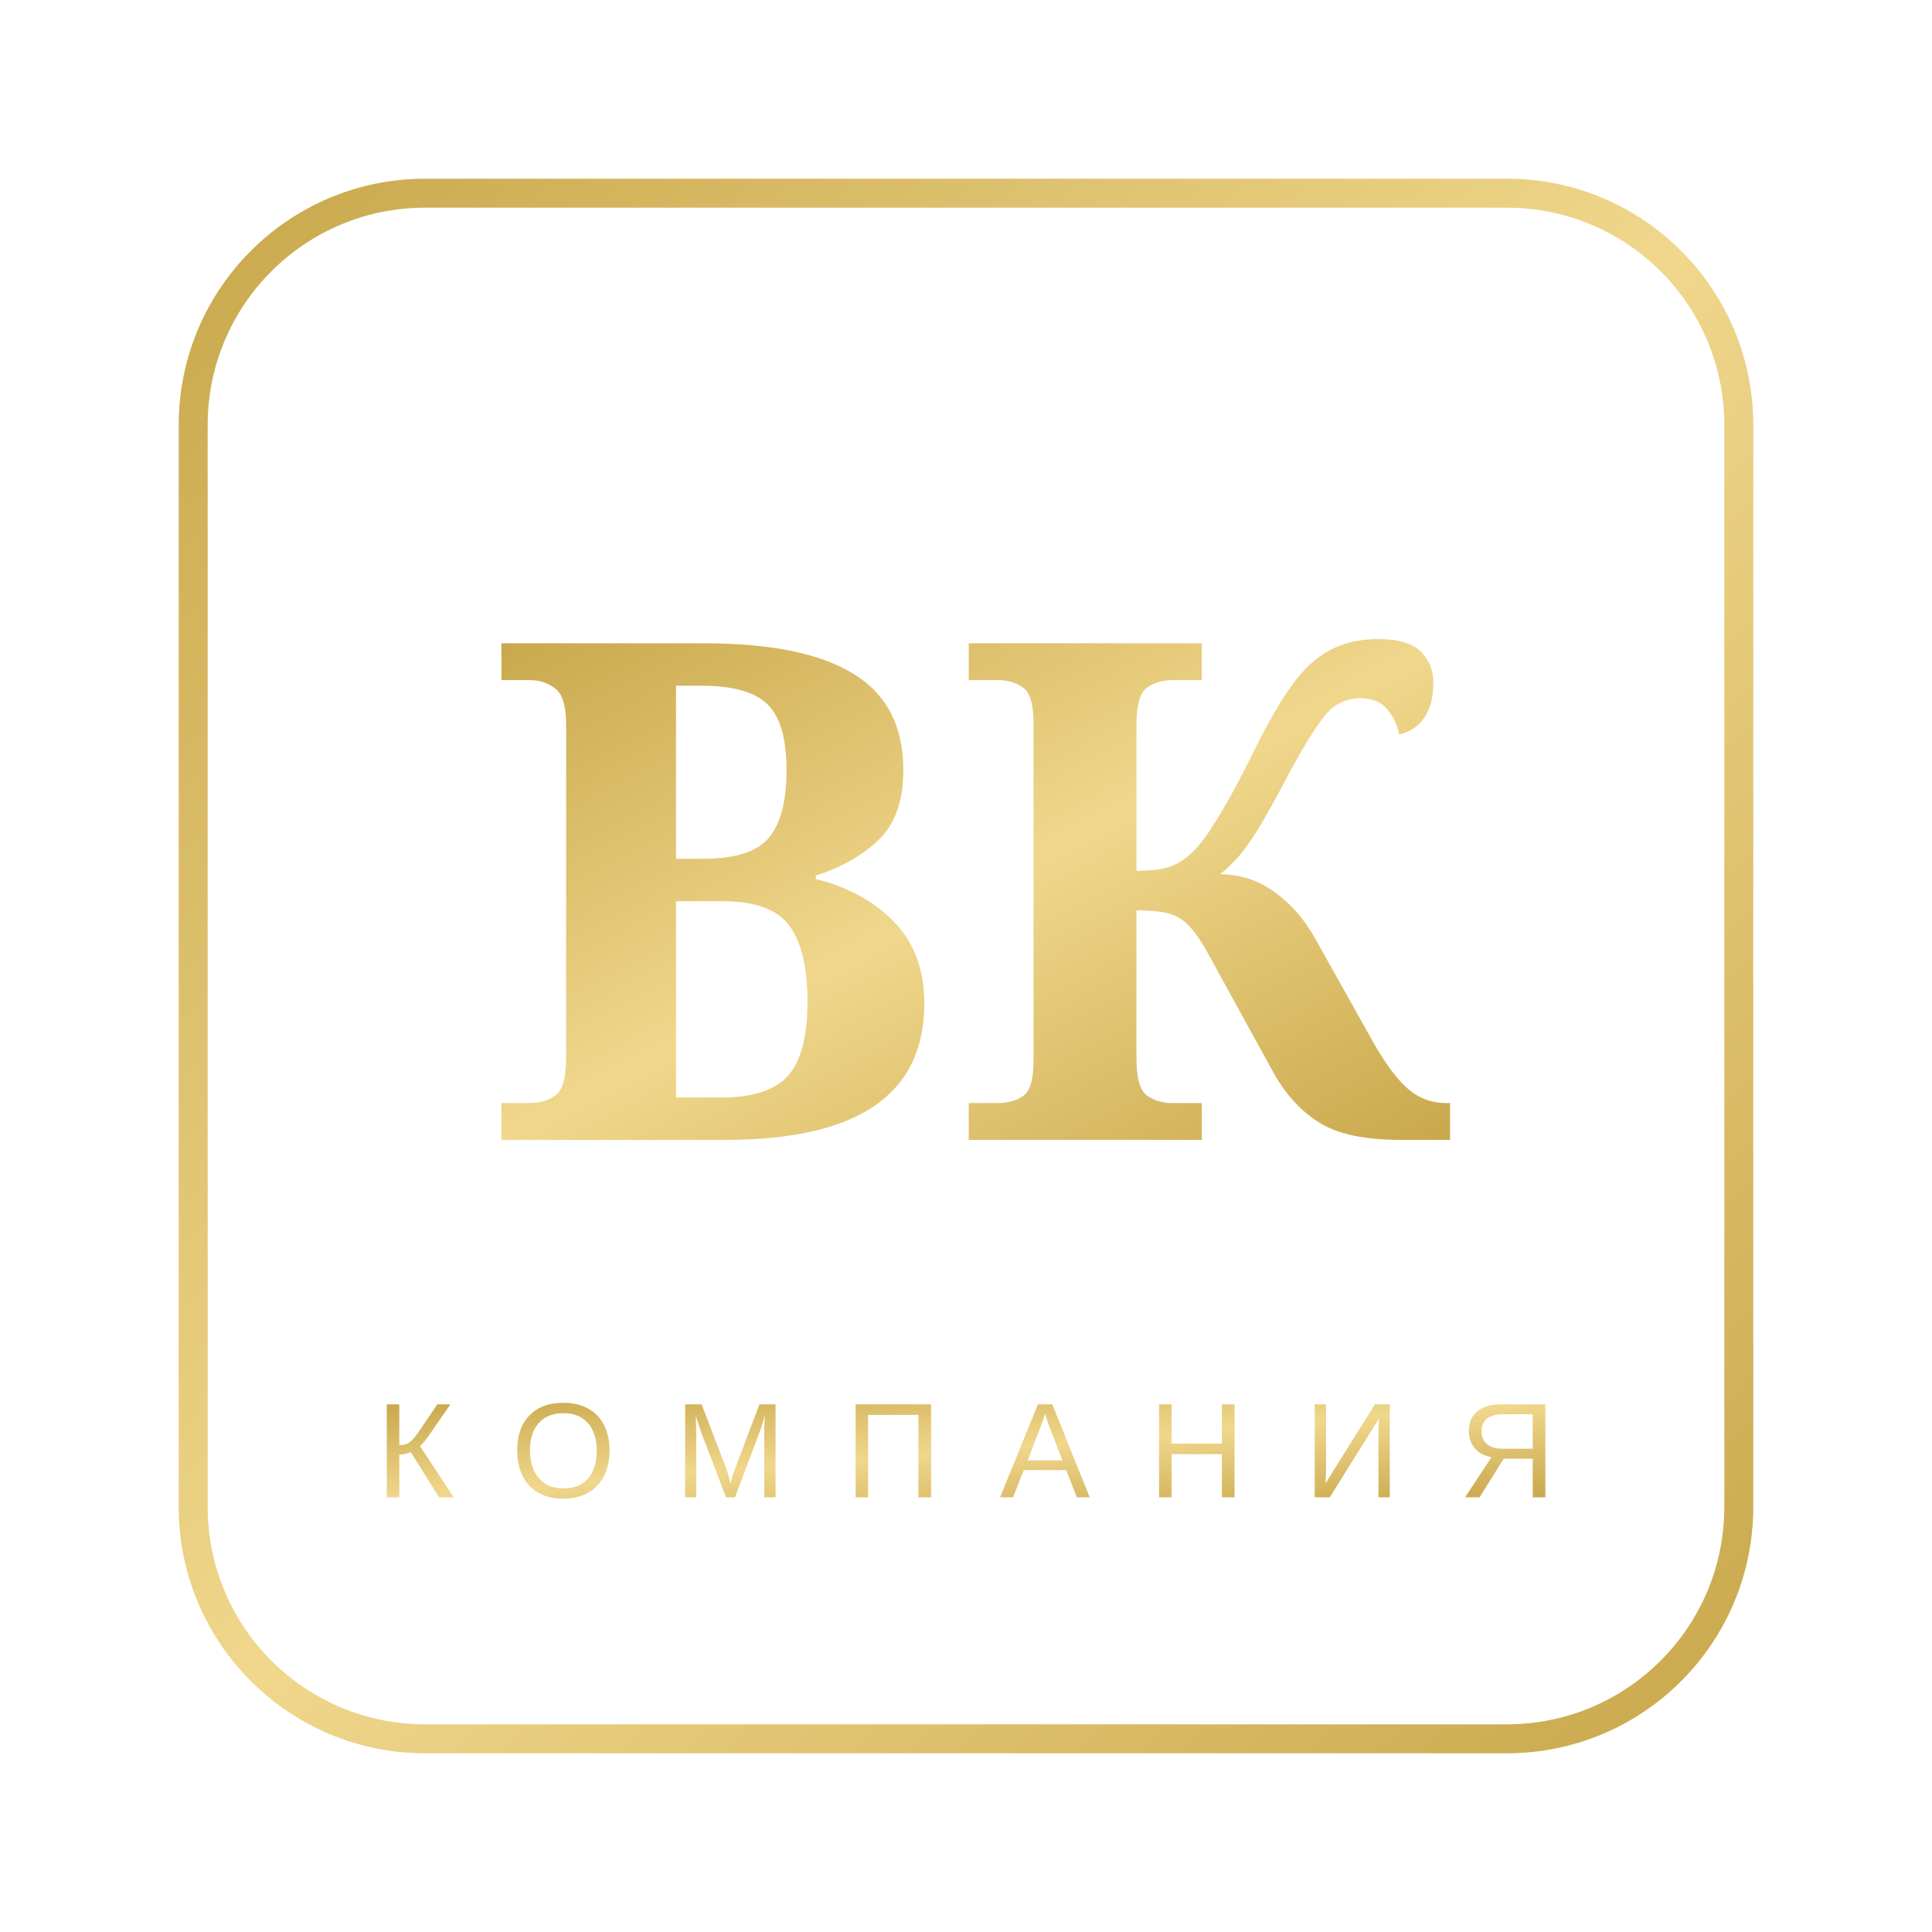
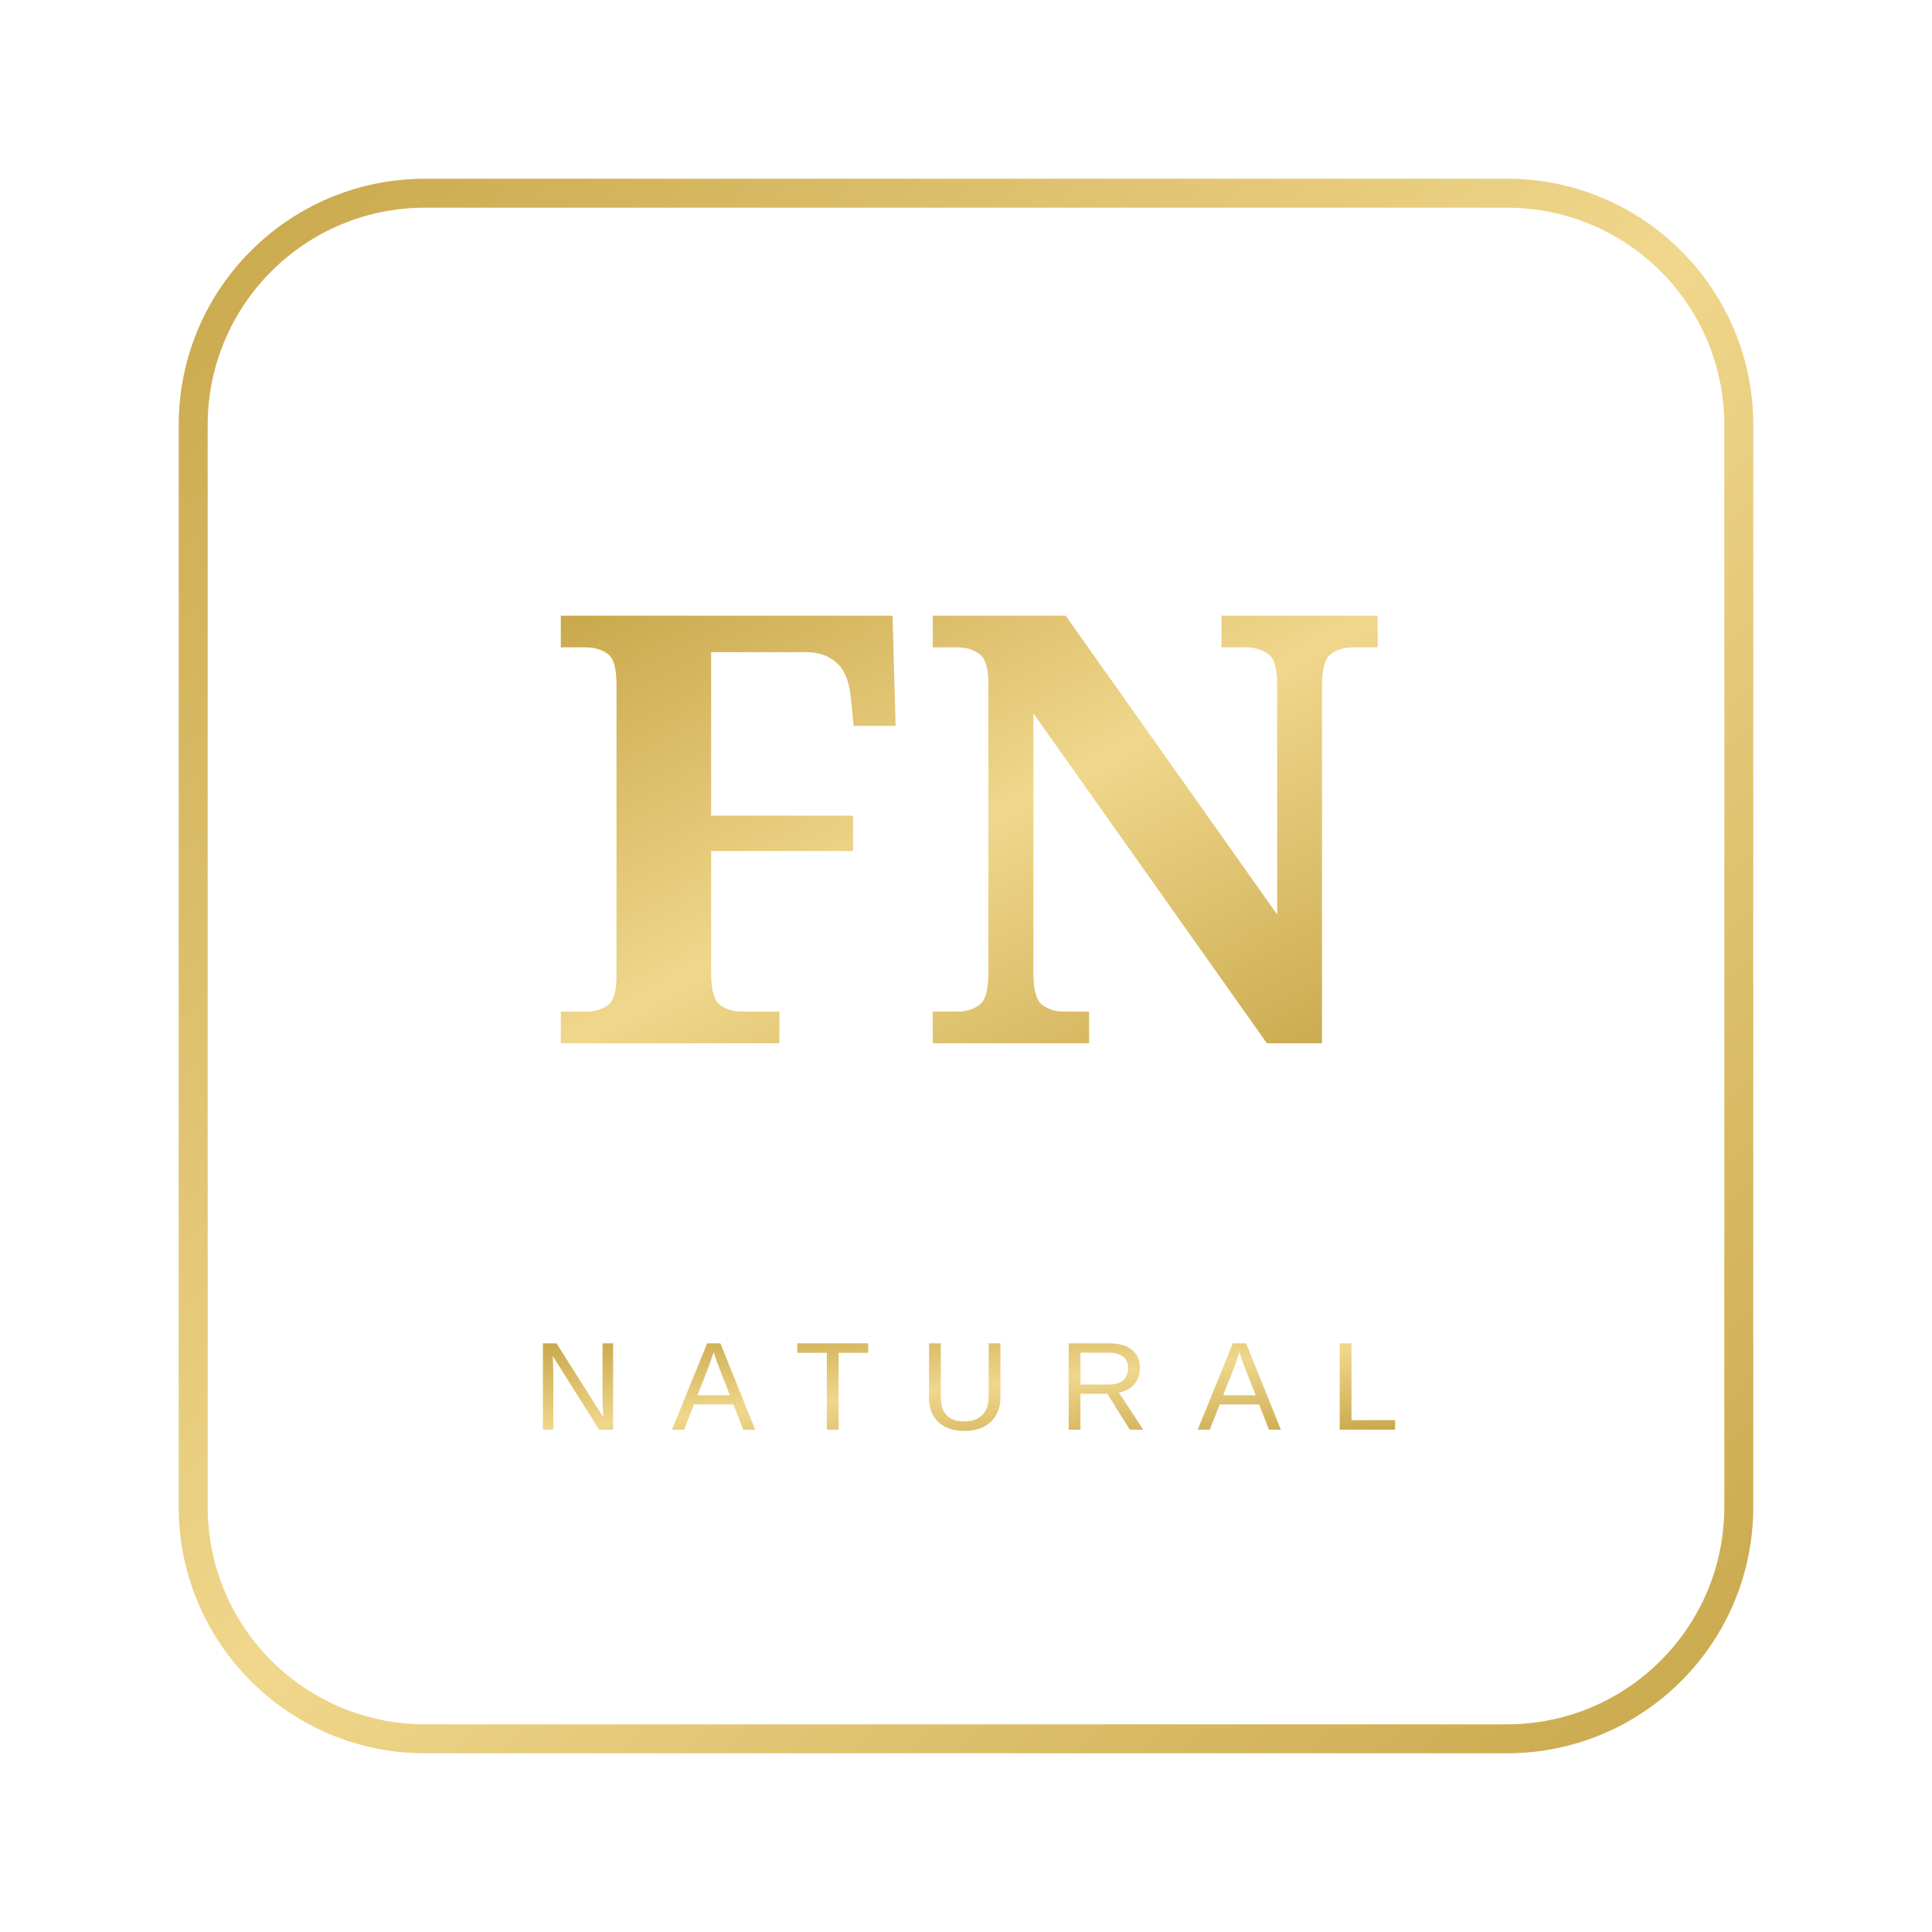
<svg xmlns="http://www.w3.org/2000/svg" viewBox="0 0 200 200" width="200" height="200">
  <defs>
    <linearGradient id="g1" x1="0%" y1="0%" x2="100%" y2="100%">
      <stop offset="0%" style="stop-color:#c9a84c" />
      <stop offset="50%" style="stop-color:#f0d78c" />
      <stop offset="100%" style="stop-color:#c9a84c" />
    </linearGradient>
  </defs>
  <rect x="20" y="20" width="160" height="160" rx="24" fill="none" stroke="url(#g1)" stroke-width="3" />
-   <text x="100" y="118" text-anchor="middle" font-family="Georgia,serif" font-size="72" font-weight="bold" fill="url(#g1)">ВК</text>
-   <text x="100" y="155" text-anchor="middle" font-family="Arial,sans-serif" font-size="14" letter-spacing="6" fill="url(#g1)">КОМПАНИЯ</text>
+   <text x="100" y="108" text-anchor="middle" font-family="Georgia,serif" font-size="62" font-weight="bold" fill="url(#g1)">FN</text>
+   <text x="100" y="148" text-anchor="middle" font-family="Arial,sans-serif" font-size="13" letter-spacing="5" fill="url(#g1)">NATURAL</text>
</svg>
